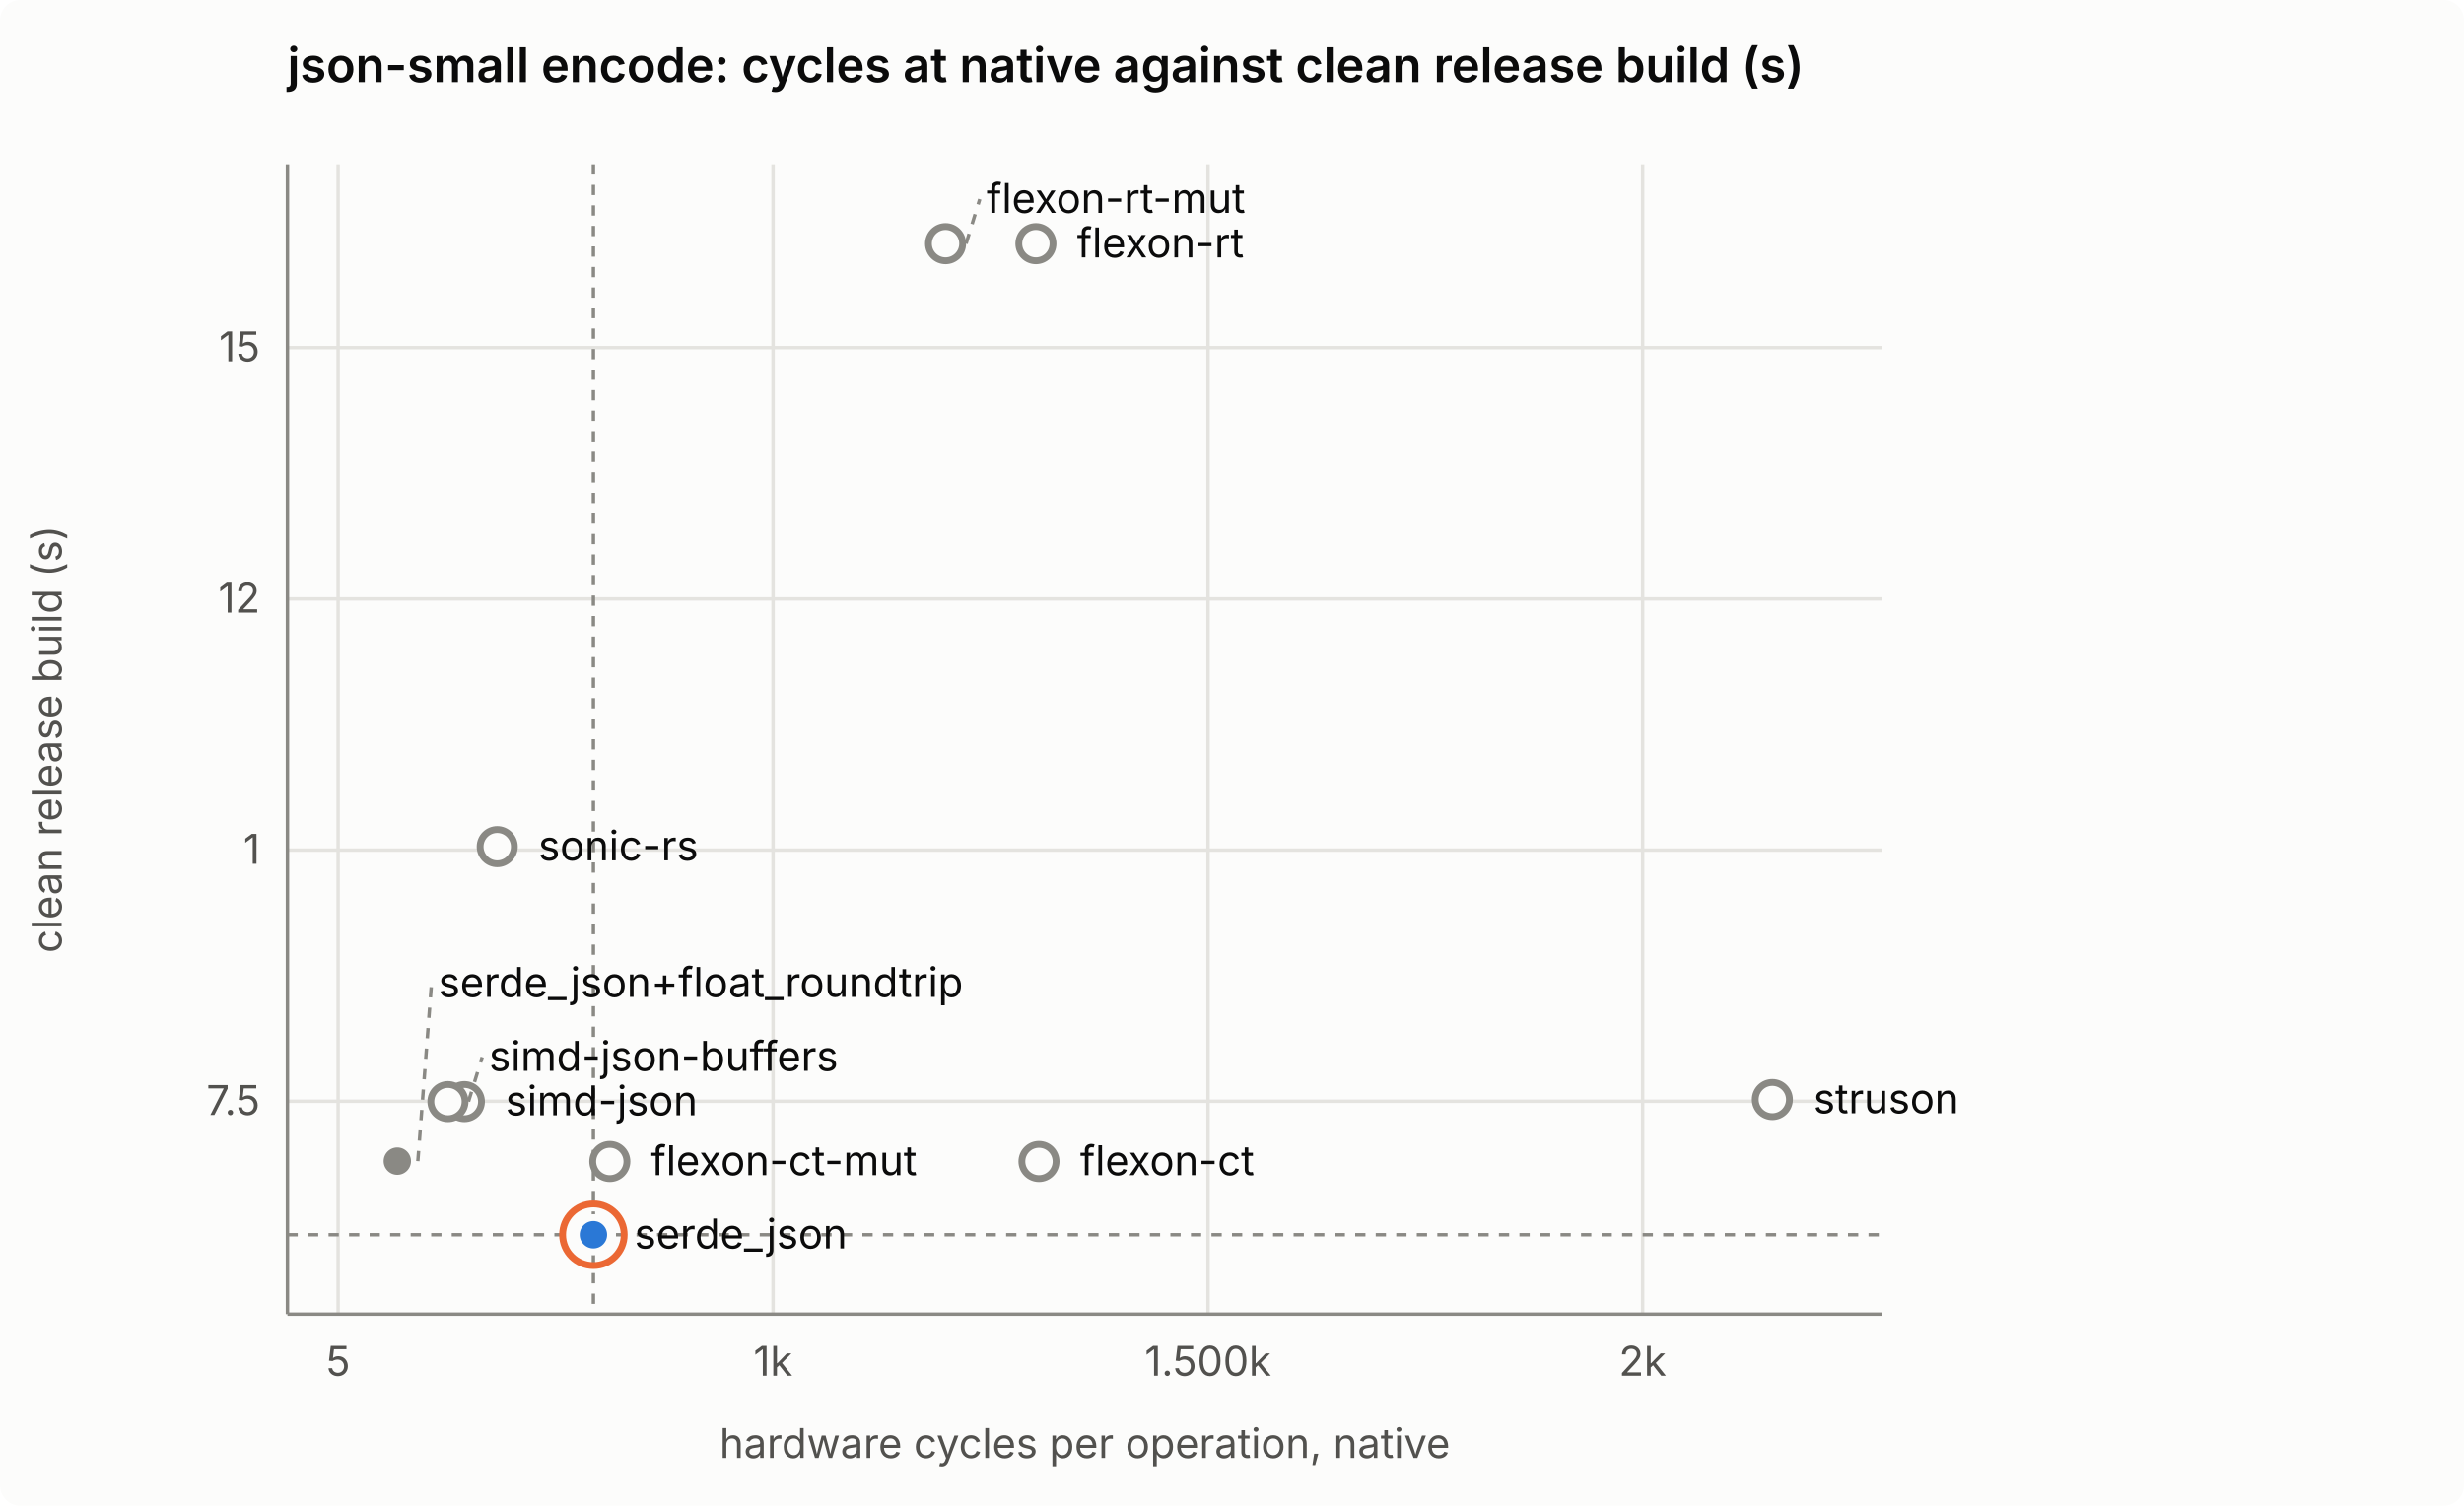
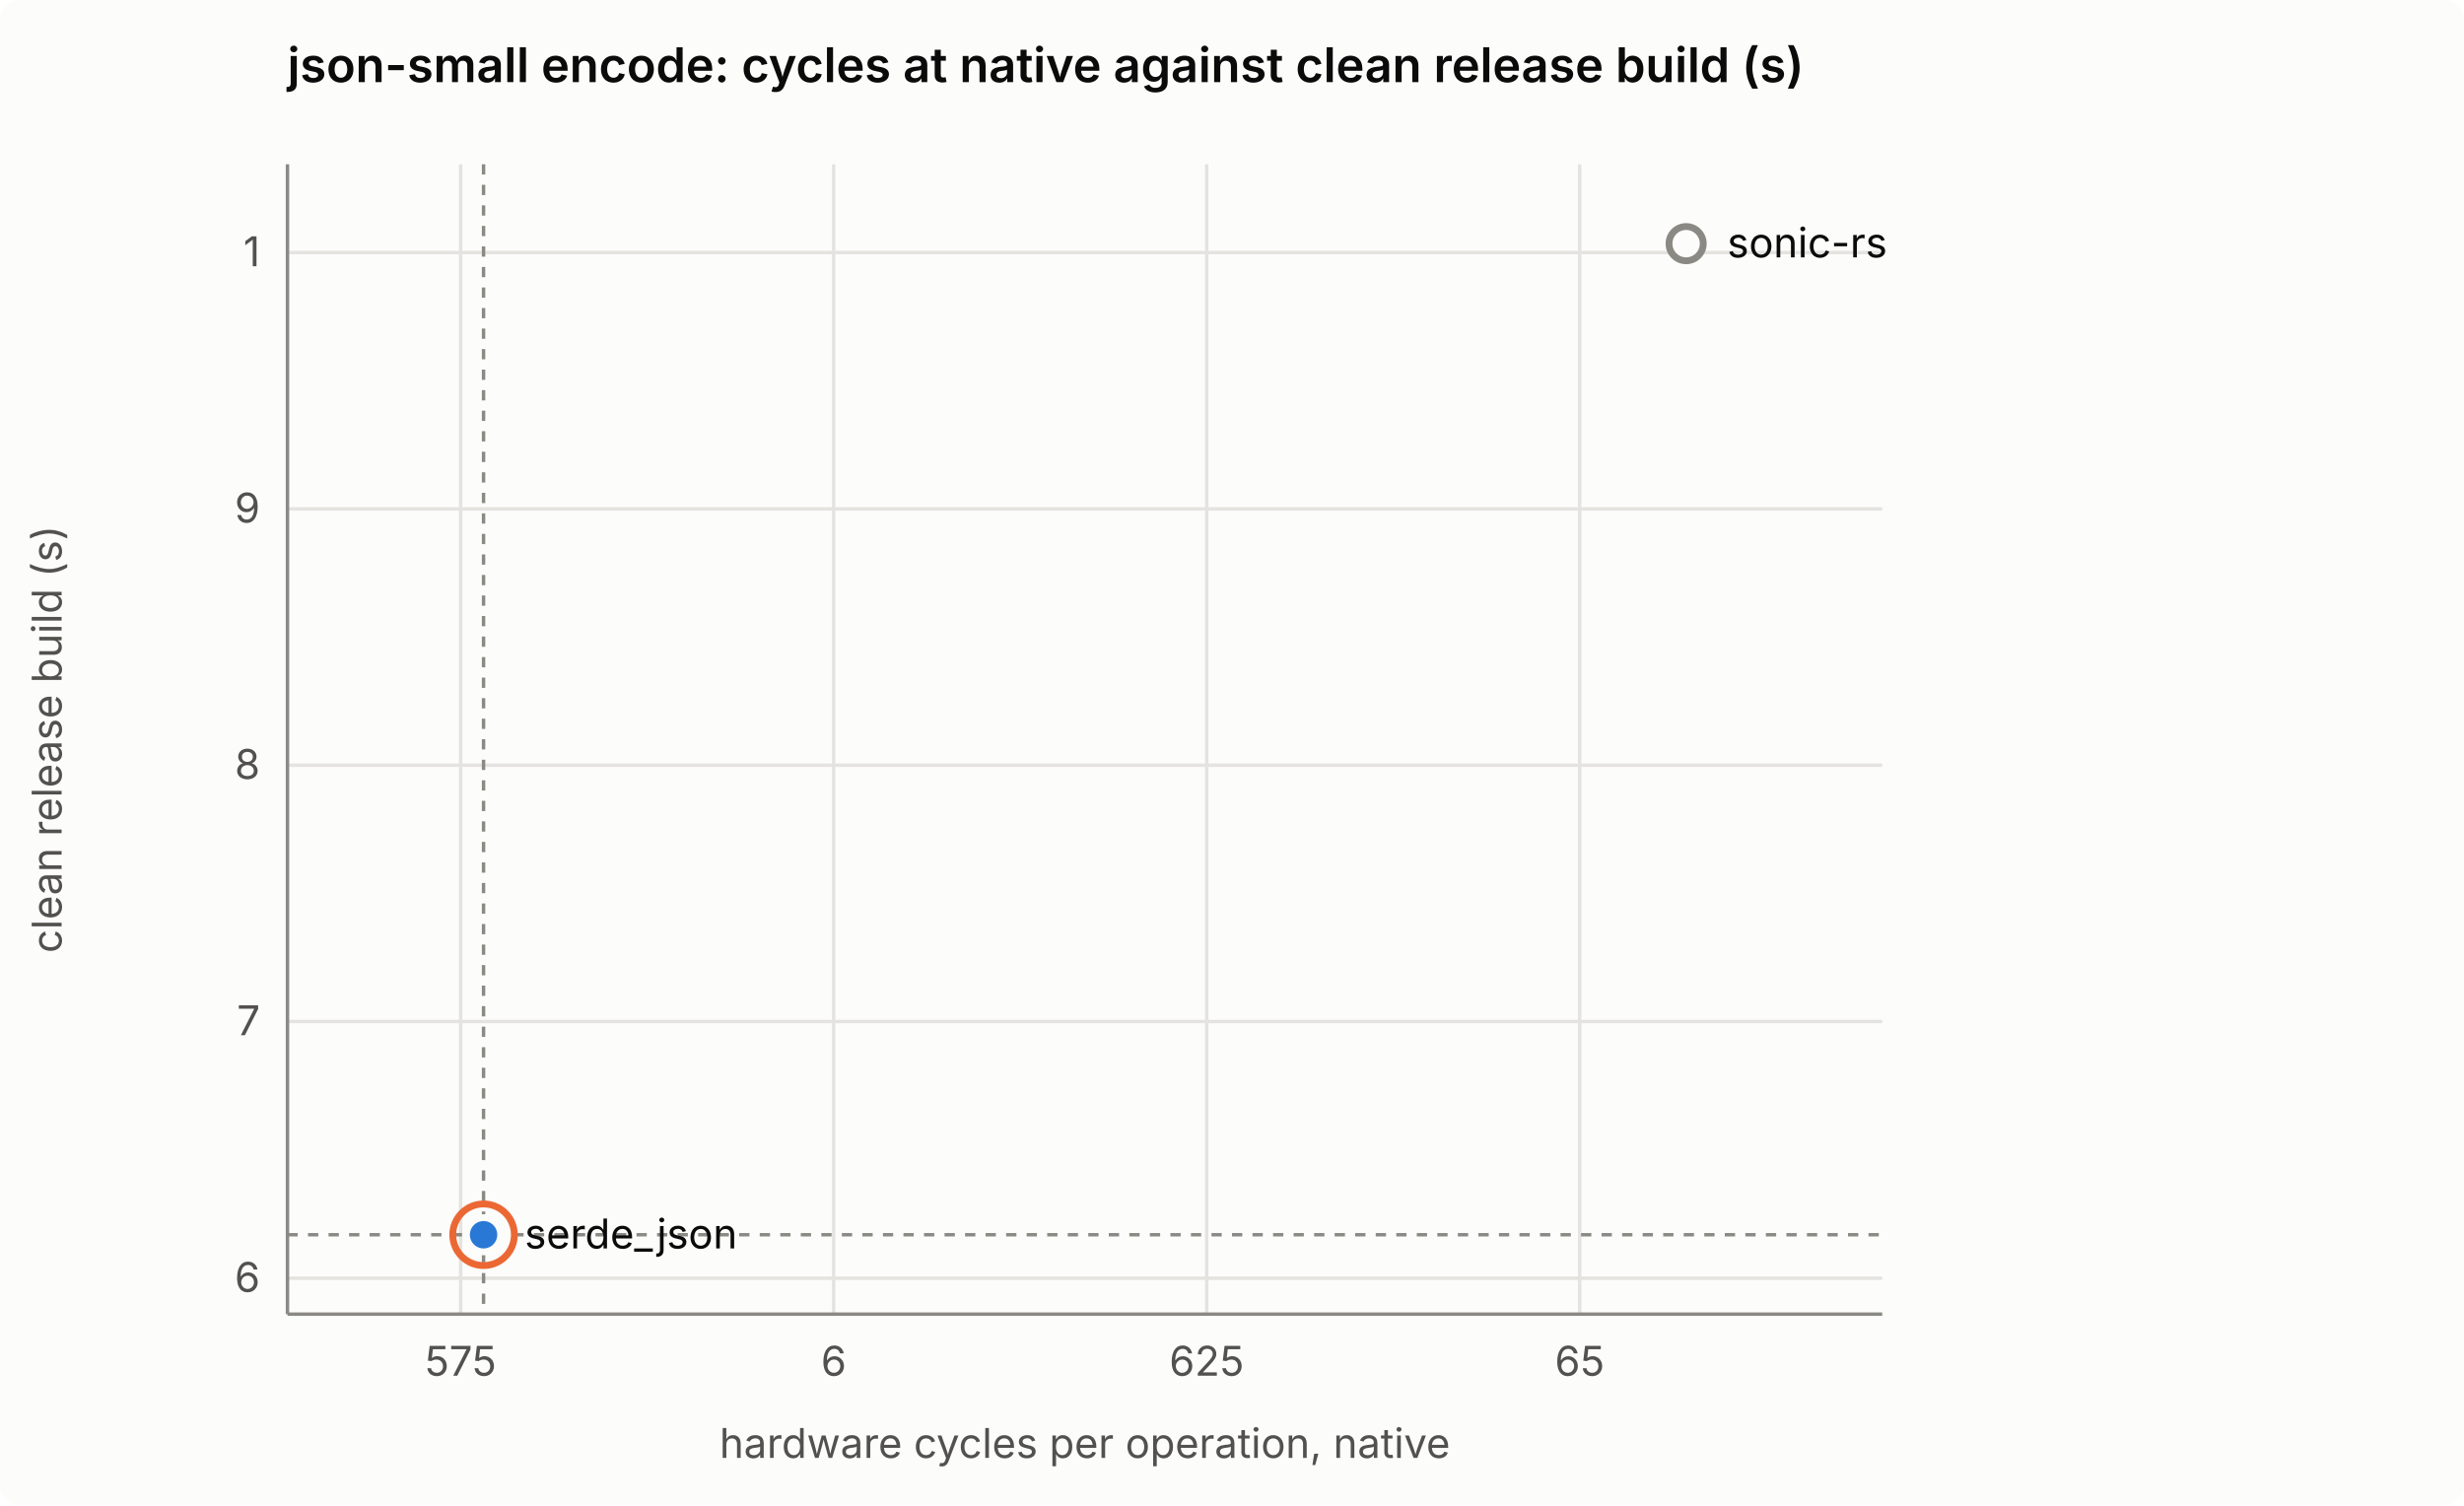
<svg xmlns="http://www.w3.org/2000/svg" viewBox="0 0 720 440" width="720" height="440" role="img" aria-label="json-small encode: cycles at native against clean release build (s)">
  <style>
.bg{fill:#fcfcfb}.ink{fill:#0b0b0b}.ink2{fill:#52514e}.grid{stroke:#e4e3df;stroke-width:1}
.axis{stroke:#8a8984;stroke-width:1}.ref{stroke:#8a8984;stroke-width:1;stroke-dasharray:3 3}
.front{stroke:#2a78d6;stroke-width:2;fill:none}.weighed{stroke:#eb6834;stroke-width:2;fill:none;stroke-dasharray:6 4}
.on{fill:#2a78d6;stroke:#fcfcfb;stroke-width:2}.off{fill:#8a8984;stroke:#fcfcfb;stroke-width:2}
.on.hollow{fill:#fcfcfb;stroke:#2a78d6}.off.hollow{fill:#fcfcfb;stroke:#8a8984}
.ring{fill:none;stroke:#eb6834;stroke-width:2}
text{font-family:system-ui,-apple-system,'Segoe UI',sans-serif;font-size:12px}
.title{font-size:14px;font-weight:600}
@media (prefers-color-scheme:dark){
.bg{fill:#1a1a19}.ink{fill:#f0efec}.ink2{fill:#c3c2b7}.grid{stroke:#2e2e2c}.axis,.ref{stroke:#7a7974}
.front{stroke:#3987e5}.weighed{stroke:#d95926}.on{fill:#3987e5;stroke:#1a1a19}.off{fill:#7a7974;stroke:#1a1a19}
.on.hollow{fill:#1a1a19;stroke:#3987e5}.off.hollow{fill:#1a1a19;stroke:#7a7974}.ring{stroke:#d95926}}
</style>
  <rect class="bg" width="720" height="440" rx="6" />
  <text class="ink title" x="84" y="24">json-small encode: cycles at native against clean release build (s)</text>
-   <line class="grid" x1="98.8" y1="48" x2="98.8" y2="384.0" />
-   <text class="ink2" x="98.8" y="402.0" text-anchor="middle">5</text>
-   <line class="grid" x1="225.9" y1="48" x2="225.9" y2="384.0" />
-   <text class="ink2" x="225.9" y="402.0" text-anchor="middle">1k</text>
-   <line class="grid" x1="353.0" y1="48" x2="353.0" y2="384.0" />
-   <text class="ink2" x="353.0" y="402.0" text-anchor="middle">1.500k</text>
-   <line class="grid" x1="480.0" y1="48" x2="480.0" y2="384.0" />
-   <text class="ink2" x="480.0" y="402.0" text-anchor="middle">2k</text>
-   <line class="grid" x1="84" y1="321.8" x2="550.0" y2="321.8" />
-   <text class="ink2" x="76.0" y="325.8" text-anchor="end">7.5</text>
-   <line class="grid" x1="84" y1="248.4" x2="550.0" y2="248.4" />
-   <text class="ink2" x="76.0" y="252.4" text-anchor="end">1</text>
-   <line class="grid" x1="84" y1="175.0" x2="550.0" y2="175.0" />
-   <text class="ink2" x="76.0" y="179.0" text-anchor="end">12</text>
-   <line class="grid" x1="84" y1="101.6" x2="550.0" y2="101.6" />
-   <text class="ink2" x="76.0" y="105.6" text-anchor="end">15</text>
+   <line class="grid" x1="134.6" y1="48" x2="134.6" y2="384.0" />
+   <text class="ink2" x="134.6" y="402.0" text-anchor="middle">575</text>
+   <line class="grid" x1="243.6" y1="48" x2="243.6" y2="384.0" />
+   <text class="ink2" x="243.6" y="402.0" text-anchor="middle">6</text>
+   <line class="grid" x1="352.6" y1="48" x2="352.6" y2="384.0" />
+   <text class="ink2" x="352.6" y="402.0" text-anchor="middle">625</text>
+   <line class="grid" x1="461.6" y1="48" x2="461.6" y2="384.0" />
+   <text class="ink2" x="461.6" y="402.0" text-anchor="middle">65</text>
+   <line class="grid" x1="84" y1="373.5" x2="550.0" y2="373.5" />
+   <text class="ink2" x="76.0" y="377.5" text-anchor="end">6</text>
+   <line class="grid" x1="84" y1="298.5" x2="550.0" y2="298.5" />
+   <text class="ink2" x="76.0" y="302.5" text-anchor="end">7</text>
+   <line class="grid" x1="84" y1="223.6" x2="550.0" y2="223.6" />
+   <text class="ink2" x="76.0" y="227.6" text-anchor="end">8</text>
+   <line class="grid" x1="84" y1="148.7" x2="550.0" y2="148.7" />
+   <text class="ink2" x="76.0" y="152.7" text-anchor="end">9</text>
+   <line class="grid" x1="84" y1="73.8" x2="550.0" y2="73.8" />
+   <text class="ink2" x="76.0" y="77.8" text-anchor="end">1</text>
  <line class="axis" x1="84" y1="384.0" x2="550.0" y2="384.0" />
  <line class="axis" x1="84" y1="48" x2="84" y2="384.0" />
  <text class="ink2" x="317.0" y="426.0" text-anchor="middle">hardware cycles per operation, native</text>
  <text class="ink2" transform="translate(18 216.0) rotate(-90)" text-anchor="middle">clean release build (s)</text>
-   <line class="ref" x1="173.4" y1="48" x2="173.4" y2="384.0" />
+   <line class="ref" x1="141.3" y1="48" x2="141.3" y2="384.0" />
  <line class="ref" x1="84" y1="360.8" x2="550.0" y2="360.8" />
-   <circle class="off hollow" cx="302.7" cy="71.2" r="5" />
-   <text class="ink" x="314.7" y="75.2">flexon-rt</text>
-   <circle class="off hollow" cx="276.3" cy="71.2" r="5" />
-   <line class="ref" x1="282.3" y1="71.2" x2="286.3" y2="58.2" />
-   <text class="ink" x="288.3" y="62.2">flexon-rt-mut</text>
-   <circle class="off hollow" cx="145.3" cy="247.4" r="5" />
-   <text class="ink" x="157.3" y="251.4">sonic-rs</text>
-   <circle class="off hollow" cx="517.9" cy="321.3" r="5" />
-   <text class="ink" x="529.9" y="325.3">struson</text>
-   <circle class="off hollow" cx="135.7" cy="321.9" r="5" />
-   <text class="ink" x="147.7" y="325.9">simd-json</text>
-   <circle class="off hollow" cx="130.9" cy="321.9" r="5" />
-   <line class="ref" x1="136.9" y1="321.9" x2="140.9" y2="308.9" />
-   <text class="ink" x="142.9" y="312.9">simd-json-buffers</text>
-   <circle class="off" cx="116.1" cy="339.3" r="5" />
-   <line class="ref" x1="122.1" y1="339.3" x2="126.1" y2="287.3" />
-   <text class="ink" x="128.1" y="291.3">serde_json+float_roundtrip</text>
-   <circle class="off hollow" cx="303.6" cy="339.4" r="5" />
-   <text class="ink" x="315.6" y="343.4">flexon-ct</text>
-   <circle class="off hollow" cx="178.2" cy="339.4" r="5" />
-   <text class="ink" x="190.2" y="343.4">flexon-ct-mut</text>
-   <circle class="on" cx="173.4" cy="360.8" r="5" />
-   <circle class="ring" cx="173.4" cy="360.8" r="9" />
-   <text class="ink" x="185.4" y="364.8">serde_json</text>
+   <circle class="off hollow" cx="492.7" cy="71.2" r="5" />
+   <text class="ink" x="504.7" y="75.2">sonic-rs</text>
+   <circle class="on" cx="141.3" cy="360.8" r="5" />
+   <circle class="ring" cx="141.3" cy="360.8" r="9" />
+   <text class="ink" x="153.3" y="364.8">serde_json</text>
</svg>
